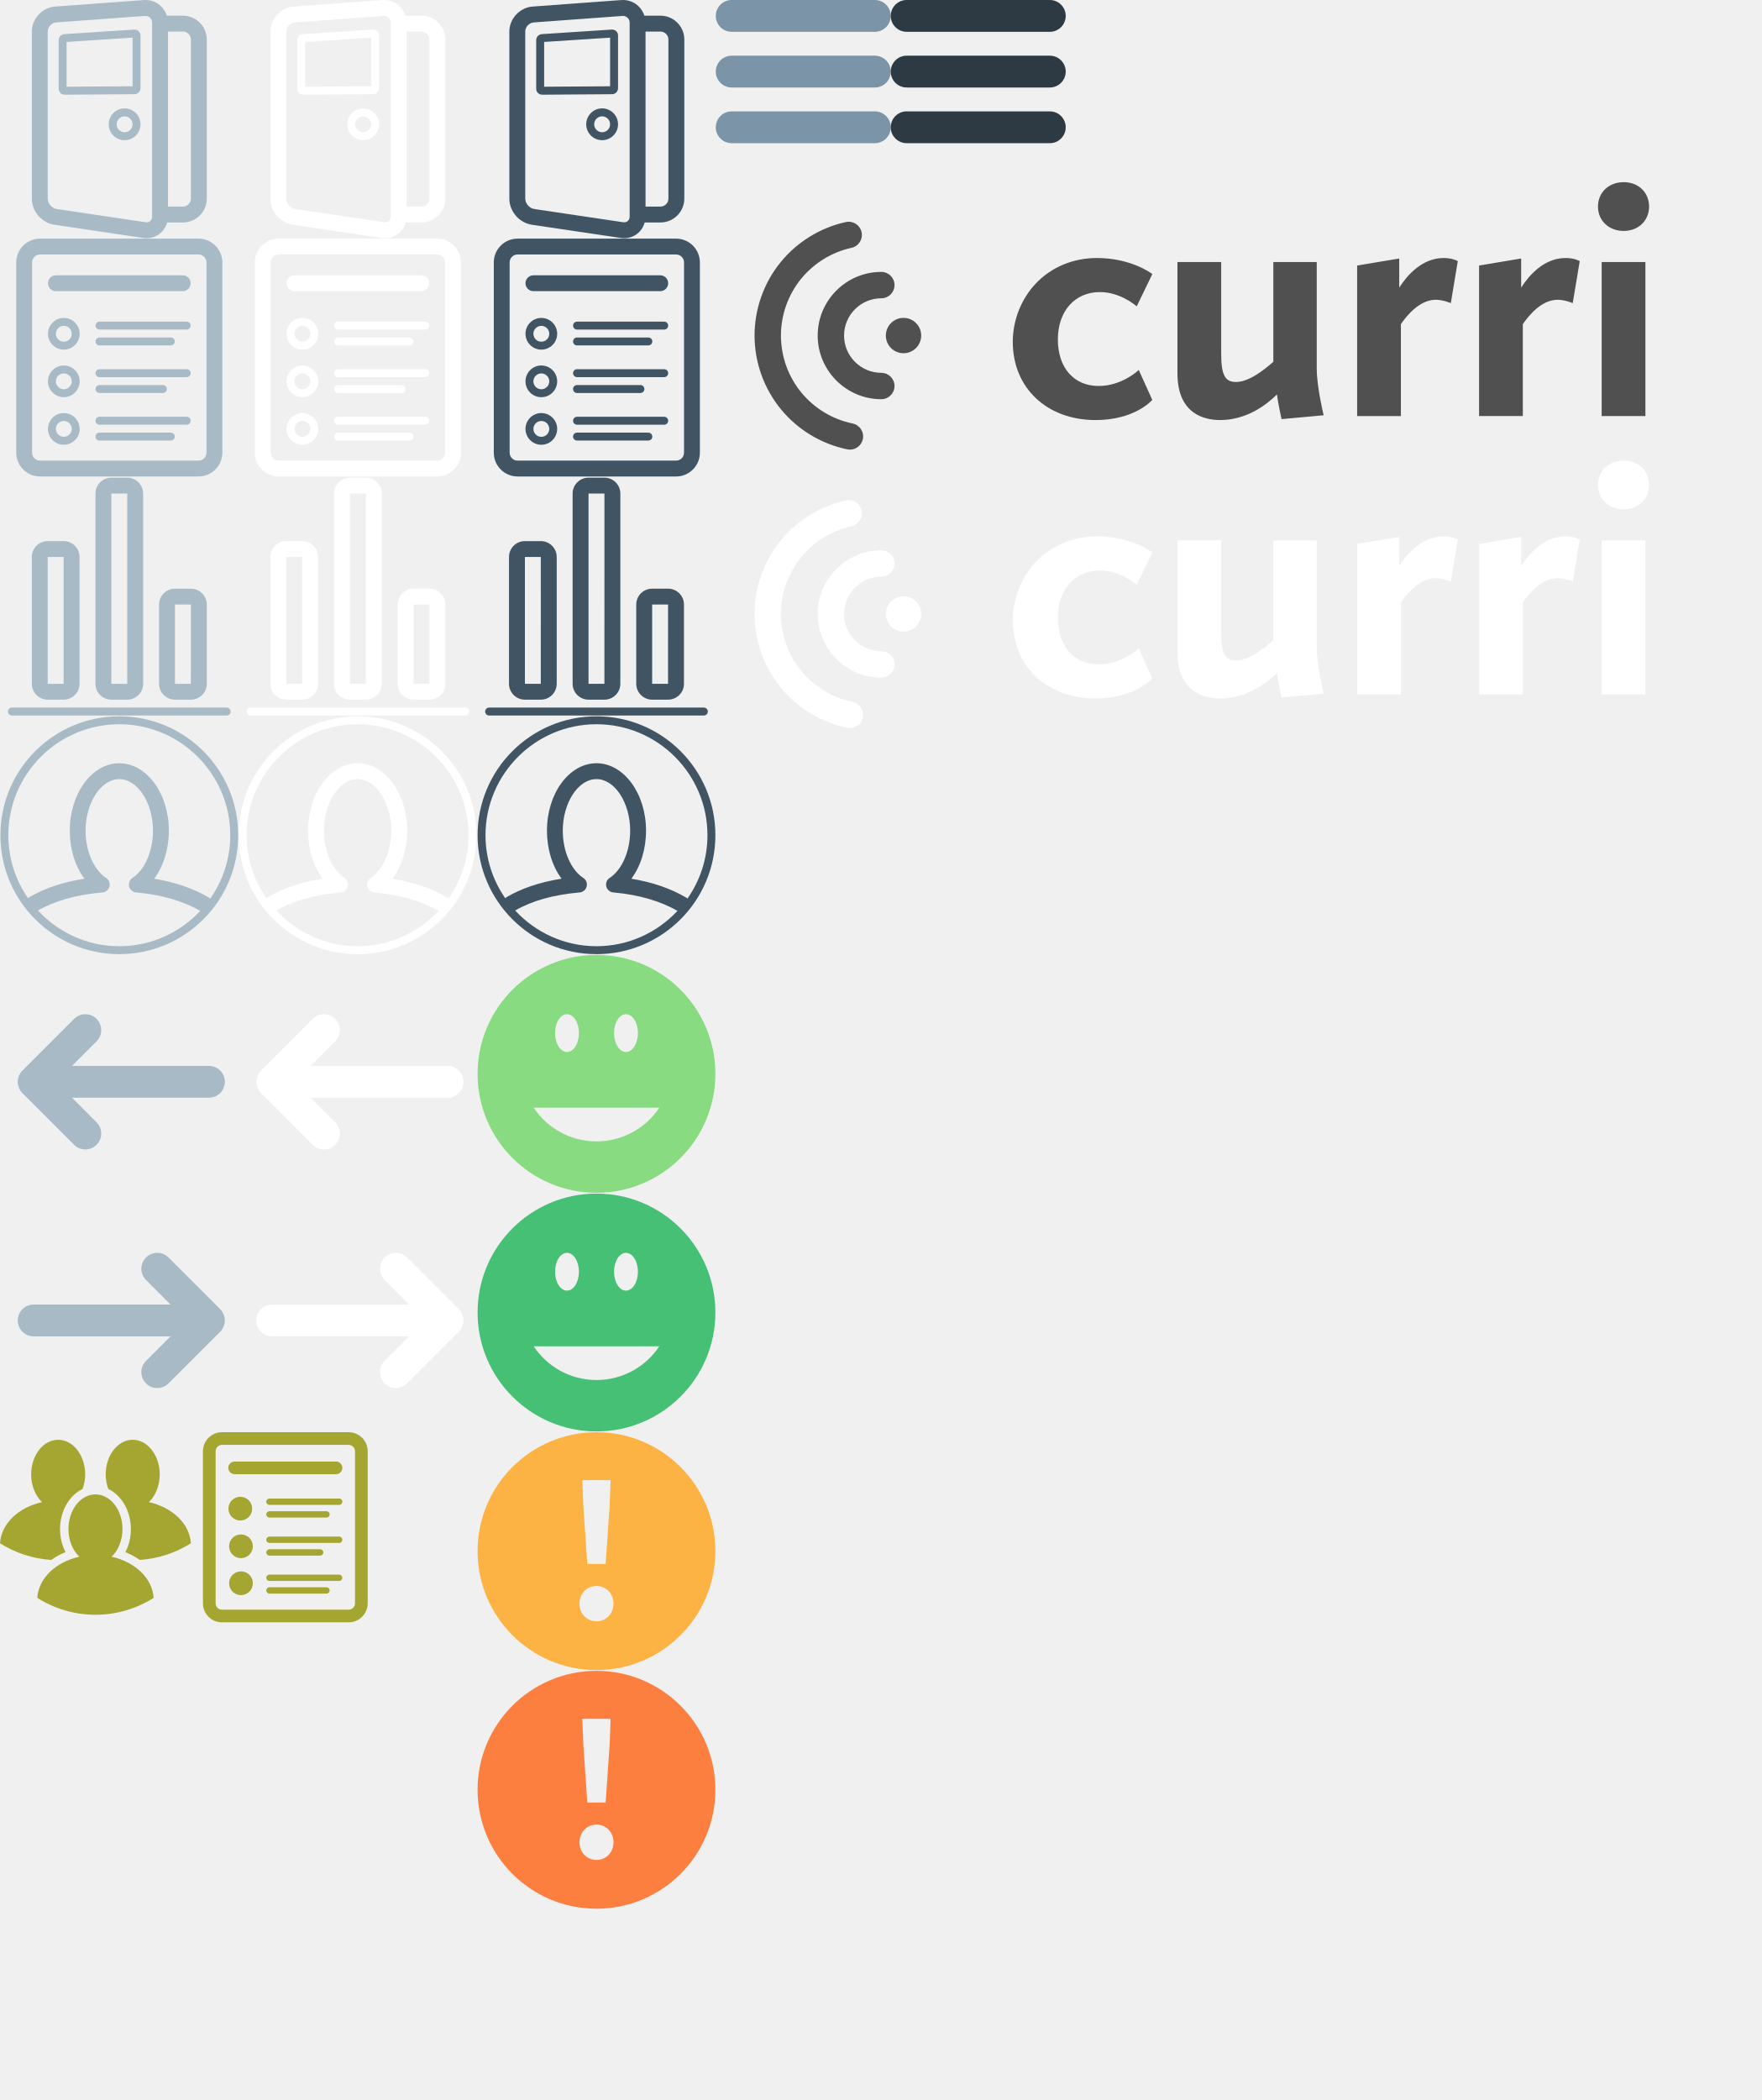
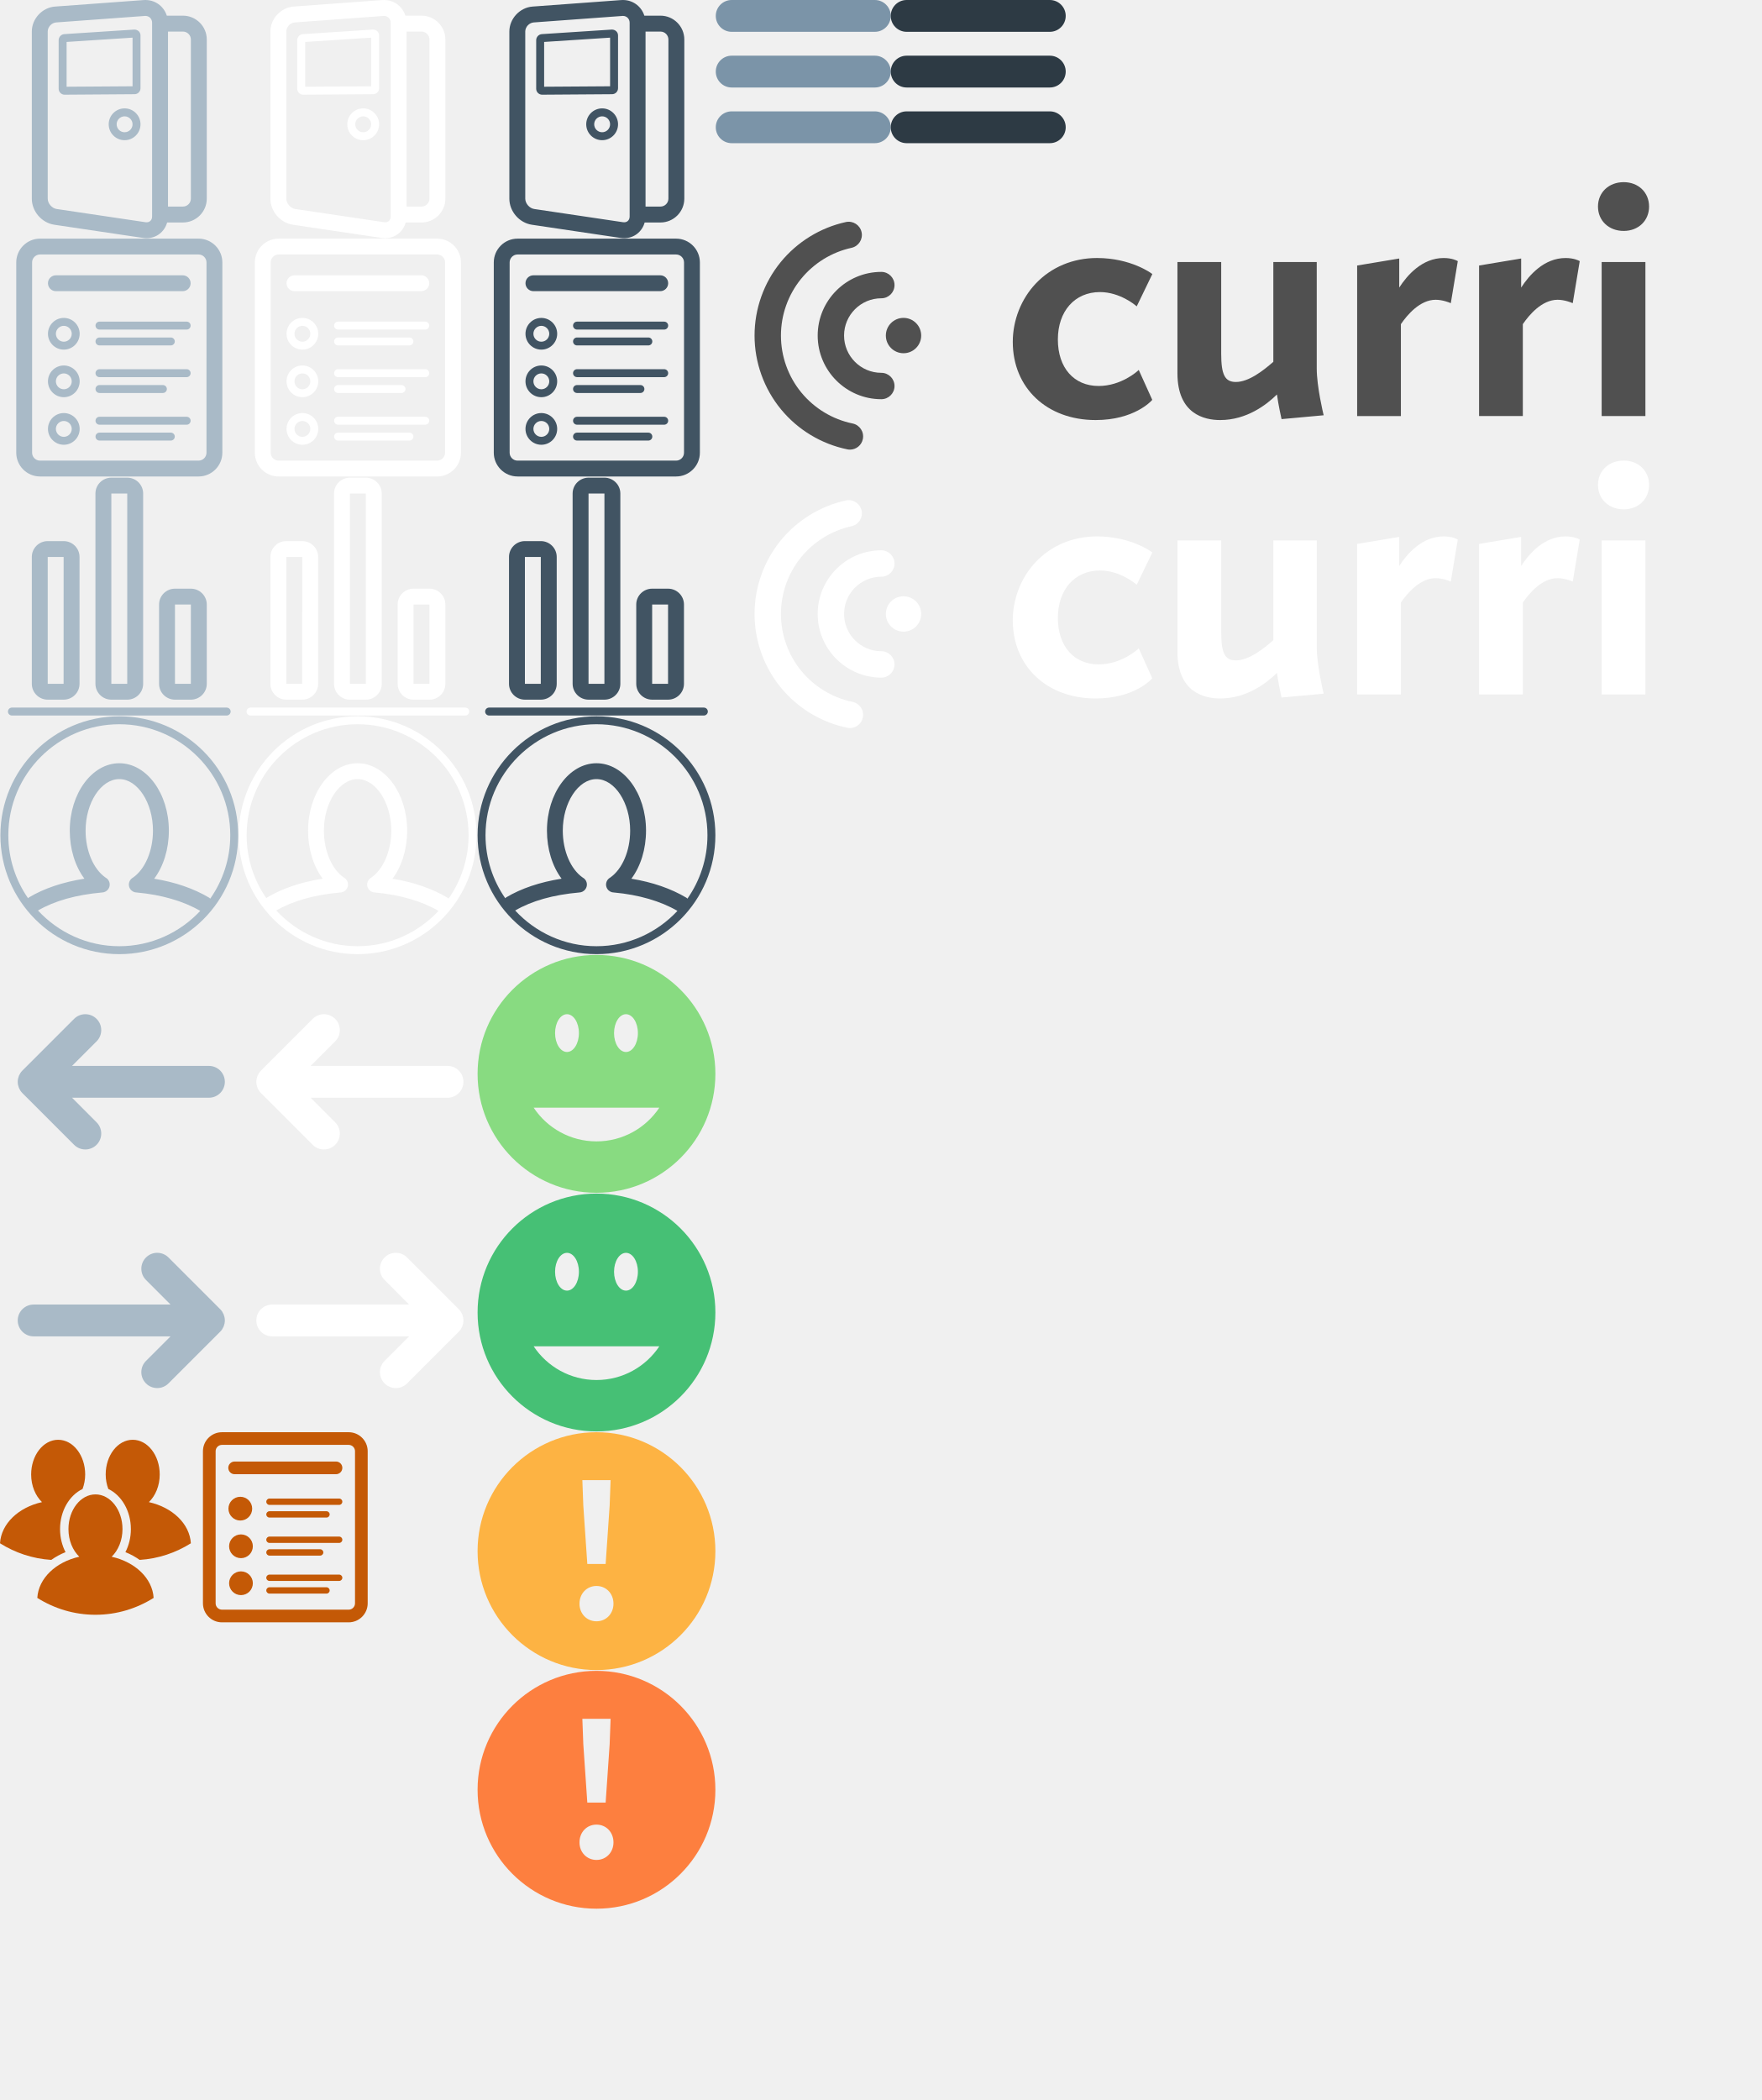
<svg xmlns="http://www.w3.org/2000/svg" version="1.1" id="Layer_1" x="0px" y="0px" width="221.5px" height="264px" viewBox="0.25 0 221.5 264" enable-background="new 0.25 0 221.5 264" xml:space="preserve">
  <path fill="none" stroke="#000000" stroke-linecap="round" stroke-linejoin="round" stroke-miterlimit="10" d="M91.233,11.326" />
  <path fill="none" stroke="#000000" stroke-linecap="round" stroke-linejoin="round" stroke-miterlimit="10" d="M89.233,12.929" />
  <g>
    <path fill="#7B94A8" d="M110.25,0h-18c-1.104,0-2,0.896-2,2s0.896,2,2,2h18c1.104,0,2-0.896,2-2S111.354,0,110.25,0z" />
    <path fill="#7B94A8" d="M110.25,7h-18c-1.104,0-2,0.896-2,2s0.896,2,2,2h18c1.104,0,2-0.896,2-2S111.354,7,110.25,7z" />
    <path fill="#7B94A8" d="M110.25,14h-18c-1.104,0-2,0.896-2,2s0.896,2,2,2h18c1.104,0,2-0.896,2-2S111.354,14,110.25,14z" />
  </g>
  <g>
    <path fill="#2D3A44" d="M132.25,0h-18c-1.104,0-2,0.896-2,2s0.896,2,2,2h18c1.104,0,2-0.896,2-2S133.354,0,132.25,0z" />
    <path fill="#2D3A44" d="M132.25,7h-18c-1.104,0-2,0.896-2,2s0.896,2,2,2h18c1.104,0,2-0.896,2-2S133.354,7,132.25,7z" />
    <path fill="#2D3A44" d="M132.25,14h-18c-1.104,0-2,0.896-2,2s0.896,2,2,2h18c1.104,0,2-0.896,2-2S133.354,14,132.25,14z" />
  </g>
  <g>
    <path fill="#FFFFFF" d="M53.25,1.969h-2.026c-0.388-1.216-1.535-2.061-2.917-1.96L37.171,0.825   c-1.61,0.118-2.921,1.529-2.921,3.144v21c0,1.604,1.243,3.047,2.831,3.284l11.169,1.661c0.148,0.022,0.293,0.032,0.435,0.032   c1.249,0,2.263-0.827,2.579-1.977h1.986c1.654,0,3-1.346,3-3v-20C56.25,3.314,54.904,1.969,53.25,1.969z M49.375,27.219   c0,0.484-0.353,0.79-0.831,0.716l-11.168-1.661c-0.6-0.089-1.126-0.699-1.126-1.305v-21c0-0.581,0.489-1.106,1.068-1.149L48.526,2   c0.484,0,0.849,0.369,0.849,0.859V27.219z M54.25,24.969c0,0.551-0.449,1-1,1h-1.875v-22h1.875c0.551,0,1,0.449,1,1V24.969z" />
    <path fill="#FFFFFF" d="M47.138,3.717c-0.001,0-0.002,0-0.003,0l-8.792,0.572c-0.402,0.026-0.718,0.362-0.718,0.765v6.102   c0,0.413,0.336,0.749,0.749,0.749h0.002l8.792-0.062c0.413-0.001,0.748-0.338,0.748-0.751V4.45   C47.917,4.046,47.589,3.717,47.138,3.717z M46.917,10.847l-8.292,0.056v-5.63l8.292-0.54V10.847z" />
    <path fill="#FFFFFF" d="M45.917,13.625c-1.103,0-2,0.897-2,2s0.897,2,2,2s2-0.897,2-2S47.02,13.625,45.917,13.625z M45.917,16.625   c-0.551,0-1-0.449-1-1s0.449-1,1-1s1,0.449,1,1S46.468,16.625,45.917,16.625z" />
  </g>
  <g>
    <path fill="#FFFFFF" d="M38.273,39.967c-1.1,0-1.994,0.894-1.994,1.993c0,1.1,0.894,1.993,1.994,1.993   c1.099,0,1.993-0.894,1.993-1.993C40.267,40.861,39.373,39.967,38.273,39.967z M38.273,42.957c-0.549,0-0.997-0.448-0.997-0.997   s0.448-0.997,0.997-0.997s0.997,0.448,0.997,0.997S38.822,42.957,38.273,42.957z" />
    <path fill="#FFFFFF" d="M38.273,45.947c-1.1,0-1.994,0.894-1.994,1.993c0,1.1,0.894,1.993,1.994,1.993   c1.099,0,1.993-0.894,1.993-1.993C40.267,46.841,39.373,45.947,38.273,45.947z M38.273,48.937c-0.549,0-0.997-0.448-0.997-0.997   c0-0.549,0.448-0.997,0.997-0.997s0.997,0.448,0.997,0.997C39.27,48.489,38.822,48.937,38.273,48.937z" />
    <path fill="#FFFFFF" d="M38.273,51.927c-1.1,0-1.994,0.894-1.994,1.993c0,1.1,0.894,1.993,1.994,1.993   c1.099,0,1.993-0.894,1.993-1.993C40.267,52.821,39.373,51.927,38.273,51.927z M38.273,54.917c-0.549,0-0.997-0.448-0.997-0.997   s0.448-0.997,0.997-0.997s0.997,0.448,0.997,0.997S38.822,54.917,38.273,54.917z" />
    <path fill="#FFFFFF" d="M55.217,30H35.283c-1.648,0-2.99,1.342-2.99,2.99v23.92c0,1.648,1.342,2.99,2.99,2.99h19.934   c1.648,0,2.99-1.342,2.99-2.99V32.99C58.207,31.342,56.865,30,55.217,30z M56.213,56.91c0,0.549-0.448,0.997-0.997,0.997H35.283   c-0.549,0-0.997-0.448-0.997-0.997V32.99c0-0.549,0.448-0.997,0.997-0.997h19.934c0.549,0,0.997,0.448,0.997,0.997L56.213,56.91   L56.213,56.91z" />
    <path fill="#FFFFFF" d="M53.722,40.434H42.758c-0.275,0-0.499,0.223-0.499,0.498s0.224,0.499,0.499,0.499h10.963   c0.275,0,0.499-0.223,0.499-0.499C54.22,40.657,53.998,40.434,53.722,40.434z" />
    <path fill="#FFFFFF" d="M42.758,43.424h8.97c0.275,0,0.498-0.223,0.498-0.499c0-0.275-0.223-0.498-0.498-0.498h-8.97   c-0.275,0-0.499,0.223-0.499,0.498C42.26,43.201,42.483,43.424,42.758,43.424z" />
    <path fill="#FFFFFF" d="M53.722,46.414H42.758c-0.275,0-0.499,0.223-0.499,0.498s0.224,0.499,0.499,0.499h10.963   c0.275,0,0.499-0.223,0.499-0.499C54.22,46.637,53.998,46.414,53.722,46.414z" />
    <path fill="#FFFFFF" d="M42.758,49.404h7.973c0.275,0,0.499-0.223,0.499-0.499c0-0.275-0.223-0.498-0.499-0.498h-7.973   c-0.275,0-0.499,0.223-0.499,0.498C42.26,49.181,42.483,49.404,42.758,49.404z" />
    <path fill="#FFFFFF" d="M53.722,52.394H42.758c-0.275,0-0.499,0.223-0.499,0.498s0.224,0.499,0.499,0.499h10.963   c0.275,0,0.499-0.223,0.499-0.499C54.22,52.617,53.998,52.394,53.722,52.394z" />
    <path fill="#FFFFFF" d="M51.729,54.387h-8.97c-0.275,0-0.499,0.223-0.499,0.499c0,0.276,0.224,0.498,0.499,0.498h8.97   c0.275,0,0.498-0.223,0.498-0.498C52.227,54.611,52.004,54.387,51.729,54.387z" />
    <path fill="#FFFFFF" d="M37.277,36.603h15.946c0.55,0,0.997-0.447,0.997-0.997c0-0.55-0.447-0.997-0.997-0.997H37.277   c-0.55,0-0.997,0.447-0.997,0.997C36.28,36.156,36.727,36.603,37.277,36.603z" />
  </g>
  <g>
    <path fill="#FFFFFF" d="M36.25,87.957h2c1.103,0,2-0.894,2-1.993V70.017c0-1.099-0.897-1.993-2-1.993h-2c-1.103,0-2,0.894-2,1.993   v15.947C34.25,87.062,35.147,87.957,36.25,87.957z M36.25,70.017h2l-0.003,15.947H36.25V70.017z" />
    <path fill="#FFFFFF" d="M44.25,87.957h2c1.103,0,2-0.894,2-1.993v-23.92c0-1.1-0.897-1.994-2-1.994h-2c-1.103,0-2,0.894-2,1.994   v23.92C42.25,87.062,43.147,87.957,44.25,87.957z M44.25,62.043h2l-0.003,23.92H44.25V62.043z" />
    <path fill="#FFFFFF" d="M52.25,87.957h2c1.103,0,2-0.894,2-1.993v-9.967c0-1.099-0.897-1.993-2-1.993h-2c-1.103,0-2,0.894-2,1.993   v9.967C50.25,87.062,51.147,87.957,52.25,87.957z M52.25,75.997h2l-0.003,9.967H52.25V75.997z" />
    <path fill="#FFFFFF" d="M58.75,88.953h-27c-0.276,0-0.5,0.225-0.5,0.499s0.224,0.499,0.5,0.499h27c0.276,0,0.5-0.225,0.5-0.499   S59.026,88.953,58.75,88.953z" />
  </g>
  <path fill="#FFFFFF" d="M45.214,90.05c-8.256,0-14.95,6.694-14.95,14.95s6.693,14.95,14.95,14.95c8.257,0,14.95-6.694,14.95-14.95  S53.471,90.05,45.214,90.05z M45.214,91.047c7.695,0,13.954,6.258,13.954,13.953c0,2.965-0.936,5.71-2.519,7.973  c-0.044-0.038-0.077-0.085-0.129-0.117c-1.948-1.156-4.269-1.956-6.919-2.388c1.165-1.56,1.843-3.714,1.843-6.046  c0-4.672-2.795-8.472-6.229-8.472c-3.434,0-6.229,3.799-6.229,8.472c0,2.331,0.676,4.481,1.839,6.041  c-2.733,0.433-5.071,1.222-6.97,2.353c-0.045,0.028-0.075,0.071-0.115,0.104c-1.561-2.251-2.479-4.98-2.479-7.92  C31.261,97.305,37.52,91.047,45.214,91.047z M45.214,118.953c-4.041,0-7.673-1.736-10.224-4.489  c2.081-1.213,4.785-1.975,8.046-2.265c0.274-0.008,0.544-0.129,0.733-0.35c0.263-0.309,0.315-0.744,0.13-1.104  c-0.093-0.182-0.236-0.325-0.408-0.417c-1.53-1.064-2.515-3.371-2.515-5.905c0-3.51,1.939-6.479,4.236-6.479  c2.297,0,4.236,2.968,4.236,6.479c0,2.538-0.987,4.846-2.519,5.909c-0.151,0.084-0.28,0.208-0.372,0.363  c-0.195,0.33-0.184,0.745,0.03,1.062c0.192,0.288,0.509,0.444,0.83,0.444c0.001,0,0.002,0,0.003,0c3.102,0.28,5.852,1.08,7.974,2.31  C52.847,117.236,49.231,118.953,45.214,118.953z" />
  <path fill="#FFFFFF" d="M58.183,167.111c0.018-0.025,0.029-0.057,0.046-0.084c0.05-0.084,0.1-0.168,0.138-0.26  c0.016-0.037,0.023-0.078,0.037-0.117c0.029-0.084,0.06-0.166,0.077-0.256c0.026-0.129,0.04-0.269,0.04-0.396  s-0.014-0.268-0.04-0.396c-0.018-0.09-0.048-0.172-0.077-0.256c-0.014-0.039-0.021-0.08-0.037-0.117  c-0.038-0.092-0.088-0.176-0.138-0.26c-0.017-0.027-0.028-0.059-0.046-0.085c-0.073-0.108-0.156-0.21-0.249-0.304l-6.499-6.498  c-0.781-0.781-2.048-0.781-2.828,0c-0.781,0.781-0.781,2.047,0,2.828l3.085,3.09H34.479c-1.104,0-2,0.896-2,2s0.896,2,2,2h17.213  l-3.086,3.086c-0.781,0.781-0.781,2.047,0,2.828c0.39,0.391,0.902,0.586,1.414,0.586s1.023-0.195,1.414-0.586l6.499-6.498  C58.026,167.322,58.109,167.221,58.183,167.111z" />
  <g>
    <path fill="#415463" d="M83.294,1.969h-2.026c-0.388-1.216-1.535-2.061-2.917-1.96L67.215,0.825   c-1.61,0.118-2.921,1.529-2.921,3.144v21c0,1.604,1.243,3.047,2.831,3.284l11.169,1.661c0.148,0.022,0.293,0.032,0.435,0.032   c1.249,0,2.263-0.827,2.579-1.977h1.986c1.654,0,3-1.346,3-3v-20C86.294,3.314,84.948,1.969,83.294,1.969z M79.419,27.219   c0,0.484-0.353,0.79-0.831,0.716L67.42,26.274c-0.6-0.089-1.126-0.699-1.126-1.305v-21c0-0.581,0.489-1.106,1.068-1.149L78.57,2   c0.484,0,0.849,0.369,0.849,0.859V27.219z M84.294,24.969c0,0.551-0.449,1-1,1h-1.875v-22h1.875c0.551,0,1,0.449,1,1V24.969z" />
    <path fill="#415463" d="M77.182,3.717c-0.001,0-0.002,0-0.003,0l-8.792,0.572c-0.402,0.026-0.718,0.362-0.718,0.765v6.102   c0,0.413,0.336,0.749,0.749,0.749h0.002l8.792-0.062c0.413-0.001,0.748-0.338,0.748-0.751V4.45   C77.961,4.046,77.633,3.717,77.182,3.717z M76.961,10.847l-8.292,0.056v-5.63l8.292-0.54V10.847z" />
    <path fill="#415463" d="M75.961,13.625c-1.103,0-2,0.897-2,2s0.897,2,2,2s2-0.897,2-2S77.064,13.625,75.961,13.625z M75.961,16.625   c-0.551,0-1-0.449-1-1s0.449-1,1-1s1,0.449,1,1S76.512,16.625,75.961,16.625z" />
  </g>
  <g>
    <path fill="#415463" d="M68.316,39.967c-1.099,0-1.993,0.894-1.993,1.993c0,1.1,0.894,1.993,1.993,1.993   c1.099,0,1.993-0.894,1.993-1.993C70.311,40.861,69.416,39.967,68.316,39.967z M68.316,42.957c-0.549,0-0.997-0.448-0.997-0.997   s0.448-0.997,0.997-0.997c0.549,0,0.997,0.448,0.997,0.997S68.866,42.957,68.316,42.957z" />
    <path fill="#415463" d="M68.316,45.947c-1.099,0-1.993,0.894-1.993,1.993c0,1.1,0.894,1.993,1.993,1.993   c1.099,0,1.993-0.894,1.993-1.993C70.311,46.841,69.416,45.947,68.316,45.947z M68.316,48.937c-0.549,0-0.997-0.448-0.997-0.997   c0-0.549,0.448-0.997,0.997-0.997c0.549,0,0.997,0.448,0.997,0.997C69.313,48.489,68.866,48.937,68.316,48.937z" />
    <path fill="#415463" d="M68.316,51.927c-1.099,0-1.993,0.894-1.993,1.993c0,1.1,0.894,1.993,1.993,1.993   c1.099,0,1.993-0.894,1.993-1.993C70.311,52.821,69.416,51.927,68.316,51.927z M68.316,54.917c-0.549,0-0.997-0.448-0.997-0.997   s0.448-0.997,0.997-0.997c0.549,0,0.997,0.448,0.997,0.997S68.866,54.917,68.316,54.917z" />
    <path fill="#415463" d="M85.261,30H65.327c-1.648,0-2.99,1.342-2.99,2.99v23.92c0,1.648,1.342,2.99,2.99,2.99h19.934   c1.648,0,2.99-1.342,2.99-2.99V32.99C88.25,31.342,86.909,30,85.261,30z M86.256,56.91c0,0.549-0.448,0.997-0.997,0.997H65.327   c-0.549,0-0.997-0.448-0.997-0.997V32.99c0-0.549,0.448-0.997,0.997-0.997h19.934c0.549,0,0.997,0.448,0.997,0.997L86.256,56.91   L86.256,56.91z" />
    <path fill="#415463" d="M83.766,40.434H72.802c-0.275,0-0.498,0.223-0.498,0.498s0.223,0.499,0.498,0.499h10.963   c0.275,0,0.499-0.223,0.499-0.499C84.264,40.657,84.041,40.434,83.766,40.434z" />
    <path fill="#415463" d="M72.802,43.424h8.97c0.275,0,0.498-0.223,0.498-0.499c0-0.275-0.223-0.498-0.498-0.498h-8.97   c-0.275,0-0.498,0.223-0.498,0.498C72.304,43.201,72.526,43.424,72.802,43.424z" />
    <path fill="#415463" d="M83.766,46.414H72.802c-0.275,0-0.498,0.223-0.498,0.498s0.223,0.499,0.498,0.499h10.963   c0.275,0,0.499-0.223,0.499-0.499C84.264,46.637,84.041,46.414,83.766,46.414z" />
    <path fill="#415463" d="M72.802,49.404h7.974c0.275,0,0.498-0.223,0.498-0.499c0-0.275-0.223-0.498-0.498-0.498h-7.974   c-0.275,0-0.498,0.223-0.498,0.498C72.304,49.181,72.526,49.404,72.802,49.404z" />
    <path fill="#415463" d="M83.766,52.394H72.802c-0.275,0-0.498,0.223-0.498,0.498s0.223,0.499,0.498,0.499h10.963   c0.275,0,0.499-0.223,0.499-0.499C84.264,52.617,84.041,52.394,83.766,52.394z" />
    <path fill="#415463" d="M81.771,54.387h-8.97c-0.275,0-0.498,0.223-0.498,0.499c0,0.276,0.223,0.498,0.498,0.498h8.97   c0.275,0,0.498-0.223,0.498-0.498C82.27,54.611,82.047,54.387,81.771,54.387z" />
    <path fill="#415463" d="M67.32,36.603h15.947c0.55,0,0.997-0.447,0.997-0.997c0-0.55-0.447-0.997-0.997-0.997H67.32   c-0.55,0-0.997,0.447-0.997,0.997C66.324,36.156,66.771,36.603,67.32,36.603z" />
  </g>
  <g>
    <path fill="#415463" d="M66.25,87.957h2c1.103,0,2-0.894,2-1.993V70.017c0-1.099-0.897-1.993-2-1.993h-2c-1.103,0-2,0.894-2,1.993   v15.947C64.25,87.062,65.147,87.957,66.25,87.957z M66.25,70.017h2l-0.003,15.947H66.25V70.017z" />
    <path fill="#415463" d="M74.25,87.957h2c1.103,0,2-0.894,2-1.993v-23.92c0-1.1-0.897-1.994-2-1.994h-2c-1.103,0-2,0.894-2,1.994   v23.92C72.25,87.062,73.147,87.957,74.25,87.957z M74.25,62.043h2l-0.003,23.92H74.25V62.043z" />
    <path fill="#415463" d="M82.25,87.957h2c1.103,0,2-0.894,2-1.993v-9.967c0-1.099-0.897-1.993-2-1.993h-2c-1.103,0-2,0.894-2,1.993   v9.967C80.25,87.062,81.147,87.957,82.25,87.957z M82.25,75.997h2l-0.003,9.967H82.25V75.997z" />
    <path fill="#415463" d="M88.75,88.953h-27c-0.276,0-0.5,0.225-0.5,0.499s0.224,0.499,0.5,0.499h27c0.276,0,0.5-0.225,0.5-0.499   S89.026,88.953,88.75,88.953z" />
  </g>
  <path fill="#415463" d="M75.25,90.05c-8.257,0-14.95,6.694-14.95,14.95s6.693,14.95,14.95,14.95c8.256,0,14.95-6.694,14.95-14.95  S83.507,90.05,75.25,90.05z M75.25,91.047c7.694,0,13.953,6.258,13.953,13.953c0,2.965-0.936,5.71-2.519,7.973  c-0.043-0.038-0.077-0.085-0.129-0.117c-1.948-1.156-4.269-1.956-6.918-2.388c1.165-1.56,1.843-3.714,1.843-6.046  c0-4.672-2.795-8.472-6.229-8.472c-3.435,0-6.229,3.799-6.229,8.472c0,2.331,0.676,4.481,1.839,6.041  c-2.733,0.433-5.072,1.222-6.97,2.353c-0.045,0.028-0.075,0.071-0.115,0.104c-1.561-2.251-2.479-4.98-2.479-7.92  C61.297,97.305,67.556,91.047,75.25,91.047z M75.25,118.953c-4.041,0-7.674-1.736-10.224-4.489c2.081-1.213,4.785-1.975,8.046-2.265  c0.274-0.008,0.544-0.129,0.733-0.35c0.263-0.309,0.315-0.744,0.13-1.104c-0.093-0.182-0.237-0.325-0.408-0.417  c-1.53-1.064-2.514-3.371-2.514-5.905c0-3.51,1.939-6.479,4.236-6.479c2.296,0,4.236,2.968,4.236,6.479  c0,2.538-0.987,4.846-2.52,5.909c-0.151,0.084-0.28,0.208-0.372,0.363c-0.195,0.33-0.183,0.745,0.03,1.062  c0.192,0.288,0.509,0.444,0.83,0.444c0.001,0,0.002,0,0.003,0c3.102,0.28,5.852,1.08,7.974,2.31  C82.883,117.236,79.267,118.953,75.25,118.953z" />
  <g>
    <path fill="#A9BAC7" d="M23.25,1.969h-2.026c-0.388-1.216-1.535-2.061-2.917-1.96L7.171,0.825C5.561,0.943,4.25,2.354,4.25,3.969   v21c0,1.604,1.243,3.047,2.831,3.284l11.169,1.661c0.148,0.022,0.293,0.032,0.435,0.032c1.249,0,2.263-0.827,2.579-1.977h1.986   c1.654,0,3-1.346,3-3v-20C26.25,3.314,24.904,1.969,23.25,1.969z M19.375,27.219c0,0.484-0.353,0.79-0.831,0.716L7.375,26.274   c-0.599-0.089-1.125-0.699-1.125-1.305v-21c0-0.581,0.489-1.107,1.068-1.149L18.526,2c0.484,0,0.849,0.369,0.849,0.859V27.219z    M24.25,24.969c0,0.551-0.449,1-1,1h-1.875v-22h1.875c0.551,0,1,0.449,1,1V24.969z" />
    <path fill="#A9BAC7" d="M17.138,3.717c-0.001,0-0.002,0-0.003,0L8.343,4.289C7.94,4.315,7.625,4.651,7.625,5.054v6.102   c0,0.413,0.336,0.749,0.749,0.749h0.002l8.792-0.062c0.413-0.001,0.748-0.338,0.748-0.751V4.45   C17.917,4.046,17.589,3.717,17.138,3.717z M16.917,10.847l-8.292,0.056v-5.63l8.292-0.54V10.847z" />
    <path fill="#A9BAC7" d="M15.917,13.625c-1.103,0-2,0.897-2,2s0.897,2,2,2s2-0.897,2-2S17.02,13.625,15.917,13.625z M15.917,16.625   c-0.551,0-1-0.449-1-1s0.449-1,1-1s1,0.449,1,1S16.468,16.625,15.917,16.625z" />
  </g>
  <g>
    <path fill="#A9BAC7" d="M8.274,39.967c-1.1,0-1.994,0.894-1.994,1.993c0,1.1,0.894,1.993,1.994,1.993   c1.099,0,1.993-0.894,1.993-1.993S9.373,39.967,8.274,39.967z M8.274,42.957c-0.549,0-0.997-0.448-0.997-0.997   s0.448-0.997,0.997-0.997s0.997,0.448,0.997,0.997S8.822,42.957,8.274,42.957z" />
    <path fill="#A9BAC7" d="M8.274,45.947c-1.1,0-1.994,0.894-1.994,1.993c0,1.1,0.894,1.993,1.994,1.993   c1.099,0,1.993-0.894,1.993-1.993S9.373,45.947,8.274,45.947z M8.274,48.937c-0.549,0-0.997-0.448-0.997-0.997   c0-0.549,0.448-0.997,0.997-0.997s0.997,0.448,0.997,0.997C9.271,48.489,8.822,48.937,8.274,48.937z" />
    <path fill="#A9BAC7" d="M8.274,51.927c-1.1,0-1.994,0.894-1.994,1.993c0,1.1,0.894,1.993,1.994,1.993   c1.099,0,1.993-0.894,1.993-1.993S9.373,51.927,8.274,51.927z M8.274,54.917c-0.549,0-0.997-0.448-0.997-0.997   s0.448-0.997,0.997-0.997s0.997,0.448,0.997,0.997S8.822,54.917,8.274,54.917z" />
    <path fill="#A9BAC7" d="M25.217,30H5.283c-1.648,0-2.99,1.342-2.99,2.99v23.92c0,1.648,1.341,2.99,2.99,2.99h19.934   c1.648,0,2.99-1.342,2.99-2.99V32.99C28.207,31.342,26.865,30,25.217,30z M26.213,56.91c0,0.549-0.448,0.997-0.997,0.997H5.283   c-0.549,0-0.997-0.448-0.997-0.997V32.99c0-0.549,0.448-0.997,0.997-0.997h19.934c0.549,0,0.997,0.448,0.997,0.997L26.213,56.91   L26.213,56.91z" />
    <path fill="#A9BAC7" d="M23.722,40.434H12.758c-0.275,0-0.499,0.223-0.499,0.498s0.224,0.499,0.499,0.499h10.963   c0.275,0,0.498-0.223,0.498-0.499C24.22,40.657,23.998,40.434,23.722,40.434z" />
    <path fill="#A9BAC7" d="M12.758,43.424h8.97c0.275,0,0.499-0.223,0.499-0.499c0-0.275-0.223-0.498-0.499-0.498h-8.97   c-0.275,0-0.499,0.223-0.499,0.498C12.26,43.201,12.483,43.424,12.758,43.424z" />
    <path fill="#A9BAC7" d="M23.722,46.415H12.758c-0.275,0-0.499,0.223-0.499,0.498c0,0.276,0.224,0.499,0.499,0.499h10.963   c0.275,0,0.498-0.223,0.498-0.499C24.22,46.637,23.998,46.415,23.722,46.415z" />
    <path fill="#A9BAC7" d="M12.758,49.404h7.973c0.275,0,0.499-0.223,0.499-0.499c0-0.275-0.224-0.498-0.499-0.498h-7.973   c-0.275,0-0.499,0.223-0.499,0.498C12.26,49.181,12.483,49.404,12.758,49.404z" />
    <path fill="#A9BAC7" d="M23.722,52.394H12.758c-0.275,0-0.499,0.223-0.499,0.498s0.224,0.499,0.499,0.499h10.963   c0.275,0,0.498-0.223,0.498-0.499C24.22,52.617,23.998,52.394,23.722,52.394z" />
    <path fill="#A9BAC7" d="M21.728,54.387h-8.97c-0.275,0-0.499,0.223-0.499,0.499c0,0.276,0.224,0.498,0.499,0.498h8.97   c0.275,0,0.499-0.223,0.499-0.498C22.227,54.611,22.004,54.387,21.728,54.387z" />
    <path fill="#A9BAC7" d="M7.276,36.604h15.947c0.55,0,0.997-0.447,0.997-0.997c0-0.55-0.447-0.997-0.997-0.997H7.276   c-0.55,0-0.997,0.447-0.997,0.997C6.28,36.156,6.727,36.604,7.276,36.604z" />
  </g>
  <g>
    <path fill="#A9BAC7" d="M6.25,87.957h2c1.103,0,2-0.894,2-1.993V70.017c0-1.099-0.897-1.993-2-1.993h-2c-1.103,0-2,0.894-2,1.993   v15.947C4.25,87.062,5.147,87.957,6.25,87.957z M6.25,70.017h2L8.247,85.963H6.25V70.017z" />
    <path fill="#A9BAC7" d="M14.25,87.957h2c1.103,0,2-0.894,2-1.993v-23.92c0-1.1-0.897-1.994-2-1.994h-2c-1.103,0-2,0.894-2,1.994   v23.92C12.25,87.062,13.147,87.957,14.25,87.957z M14.25,62.043h2l-0.003,23.92H14.25V62.043z" />
    <path fill="#A9BAC7" d="M22.25,87.957h2c1.103,0,2-0.894,2-1.993v-9.967c0-1.099-0.897-1.993-2-1.993h-2c-1.103,0-2,0.894-2,1.993   v9.967C20.25,87.062,21.147,87.957,22.25,87.957z M22.25,75.997h2l-0.003,9.967H22.25V75.997z" />
    <path fill="#A9BAC7" d="M28.75,88.953h-27c-0.276,0-0.5,0.225-0.5,0.499c0,0.275,0.224,0.499,0.5,0.499h27   c0.276,0,0.5-0.224,0.5-0.499S29.026,88.953,28.75,88.953z" />
  </g>
  <path fill="#A9BAC7" d="M15.25,90.05C6.994,90.05,0.3,96.744,0.3,105s6.694,14.95,14.95,14.95S30.2,113.256,30.2,105  S23.506,90.05,15.25,90.05z M15.25,91.047c7.694,0,13.953,6.258,13.953,13.953c0,2.965-0.936,5.71-2.518,7.973  c-0.044-0.038-0.077-0.085-0.128-0.117c-1.949-1.156-4.269-1.956-6.919-2.388c1.165-1.56,1.843-3.714,1.843-6.046  c0-4.672-2.795-8.472-6.229-8.472s-6.229,3.799-6.229,8.472c0,2.331,0.676,4.481,1.839,6.041c-2.733,0.433-5.071,1.222-6.97,2.353  c-0.046,0.028-0.075,0.071-0.115,0.104c-1.561-2.251-2.479-4.98-2.479-7.92C1.297,97.305,7.556,91.047,15.25,91.047z M15.25,118.953  c-4.041,0-7.673-1.736-10.224-4.489c2.081-1.213,4.785-1.975,8.046-2.265c0.274-0.008,0.544-0.129,0.733-0.35  c0.263-0.309,0.315-0.744,0.13-1.104c-0.093-0.182-0.236-0.325-0.408-0.417c-1.53-1.064-2.515-3.371-2.515-5.905  c0-3.51,1.939-6.479,4.236-6.479s4.236,2.968,4.236,6.479c0,2.538-0.987,4.846-2.52,5.909c-0.151,0.084-0.28,0.208-0.372,0.363  c-0.196,0.33-0.184,0.745,0.03,1.062c0.192,0.288,0.508,0.444,0.83,0.444c0.001,0,0.002,0,0.003,0c3.102,0.28,5.852,1.08,7.973,2.31  C22.883,117.236,19.266,118.953,15.25,118.953z" />
  <path fill="#A9BAC7" d="M28.183,167.111c0.018-0.025,0.029-0.057,0.046-0.084c0.05-0.084,0.1-0.168,0.138-0.26  c0.016-0.037,0.023-0.078,0.037-0.117c0.029-0.084,0.06-0.166,0.077-0.256c0.026-0.129,0.04-0.269,0.04-0.396  s-0.014-0.268-0.04-0.396c-0.018-0.09-0.048-0.172-0.077-0.256c-0.014-0.039-0.021-0.08-0.037-0.117  c-0.038-0.092-0.088-0.176-0.138-0.26c-0.017-0.027-0.028-0.059-0.046-0.085c-0.073-0.108-0.156-0.21-0.249-0.304l-6.499-6.498  c-0.781-0.781-2.048-0.781-2.828,0c-0.781,0.781-0.781,2.047,0,2.828l3.085,3.09H4.479c-1.104,0-2,0.896-2,2s0.896,2,2,2h17.213  l-3.086,3.086c-0.781,0.781-0.781,2.047,0,2.828c0.39,0.391,0.902,0.586,1.414,0.586s1.023-0.195,1.414-0.586l6.499-6.498  C28.026,167.322,28.109,167.221,28.183,167.111z" />
  <path fill="#A9BAC7" d="M2.817,134.889c-0.018,0.025-0.029,0.057-0.046,0.084c-0.05,0.084-0.1,0.168-0.138,0.26  c-0.016,0.037-0.023,0.078-0.037,0.117c-0.029,0.084-0.06,0.166-0.077,0.256c-0.026,0.129-0.04,0.269-0.04,0.396  s0.014,0.268,0.04,0.396c0.018,0.09,0.048,0.172,0.077,0.256c0.014,0.039,0.021,0.08,0.037,0.117  c0.038,0.092,0.088,0.176,0.138,0.26c0.017,0.027,0.028,0.059,0.046,0.085c0.073,0.108,0.156,0.21,0.249,0.304l6.499,6.498  c0.781,0.781,2.048,0.781,2.828,0c0.781-0.781,0.781-2.047,0-2.828L9.308,138h17.213c1.104,0,2-0.896,2-2s-0.896-2-2-2H9.308  l3.086-3.086c0.781-0.781,0.781-2.047,0-2.828c-0.39-0.391-0.902-0.586-1.414-0.586s-1.023,0.195-1.414,0.586l-6.499,6.498  C2.974,134.678,2.891,134.779,2.817,134.889z" />
  <path fill="#FFFFFF" d="M32.817,134.889c-0.018,0.025-0.029,0.057-0.046,0.084c-0.05,0.084-0.1,0.168-0.138,0.26  c-0.016,0.037-0.023,0.078-0.037,0.117c-0.029,0.084-0.06,0.166-0.077,0.256c-0.026,0.129-0.04,0.269-0.04,0.396  s0.014,0.268,0.04,0.396c0.018,0.09,0.048,0.172,0.077,0.256c0.014,0.039,0.021,0.08,0.037,0.117  c0.038,0.092,0.088,0.176,0.138,0.26c0.017,0.027,0.028,0.059,0.046,0.085c0.073,0.108,0.156,0.21,0.249,0.304l6.499,6.498  c0.781,0.781,2.048,0.781,2.828,0c0.781-0.781,0.781-2.047,0-2.828L39.308,138h17.213c1.104,0,2-0.896,2-2s-0.896-2-2-2H39.308  l3.086-3.086c0.781-0.781,0.781-2.047,0-2.828c-0.39-0.391-0.902-0.586-1.414-0.586s-1.023,0.195-1.414,0.586l-6.499,6.498  C32.974,134.678,32.891,134.779,32.817,134.889z" />
  <path fill="#88DB81" d="M75.25,120.05c-8.257,0-14.95,6.693-14.95,14.95s6.693,14.95,14.95,14.95S90.2,143.257,90.2,135  S83.507,120.05,75.25,120.05z M78.958,127.5c0.829,0,1.5,1.062,1.5,2.375s-0.671,2.375-1.5,2.375c-0.828,0-1.5-1.062-1.5-2.375  S78.13,127.5,78.958,127.5z M71.542,127.5c0.829,0,1.5,1.062,1.5,2.375s-0.671,2.375-1.5,2.375c-0.828,0-1.5-1.062-1.5-2.375  S70.713,127.5,71.542,127.5z M75.25,143.488c-3.299,0-6.201-1.686-7.9-4.238h15.803C81.452,141.805,78.548,143.488,75.25,143.488z" />
  <path fill="#46C075" d="M75.25,150.05c-8.257,0-14.95,6.693-14.95,14.95s6.693,14.95,14.95,14.95S90.2,173.257,90.2,165  S83.507,150.05,75.25,150.05z M78.958,157.5c0.829,0,1.5,1.062,1.5,2.375s-0.671,2.375-1.5,2.375c-0.828,0-1.5-1.062-1.5-2.375  S78.13,157.5,78.958,157.5z M71.542,157.5c0.829,0,1.5,1.062,1.5,2.375s-0.671,2.375-1.5,2.375c-0.828,0-1.5-1.062-1.5-2.375  S70.713,157.5,71.542,157.5z M75.25,173.488c-3.299,0-6.201-1.686-7.9-4.238h15.803C81.452,171.805,78.548,173.488,75.25,173.488z" />
  <path fill="#FDB343" d="M75.25,180.05c-8.257,0-14.95,6.693-14.95,14.95s6.693,14.95,14.95,14.95S90.2,203.257,90.2,195  S83.507,180.05,75.25,180.05z M77.025,186.076l-0.119,3.191l-0.504,7.344h-2.305l-0.504-7.344l-0.119-3.191H77.025z M75.25,203.82  c-1.225,0-2.137-0.961-2.137-2.209c0-1.271,0.912-2.231,2.137-2.231s2.137,0.96,2.137,2.231  C77.387,202.859,76.475,203.82,75.25,203.82z" />
  <path fill="#FD7F3F" d="M75.25,210.05c-8.257,0-14.95,6.693-14.95,14.95s6.693,14.95,14.95,14.95S90.2,233.257,90.2,225  S83.507,210.05,75.25,210.05z M77.025,216.076l-0.119,3.191l-0.504,7.344h-2.305l-0.504-7.344l-0.119-3.191H77.025z M75.25,233.82  c-1.225,0-2.137-0.961-2.137-2.209c0-1.271,0.912-2.231,2.137-2.231s2.137,0.96,2.137,2.231  C77.387,232.859,76.475,233.82,75.25,233.82z" />
  <g>
    <path fill="#505050" d="M107.121,56.524c-0.11,0-0.224-0.012-0.334-0.035c-3.249-0.666-6.207-2.446-8.326-5.016   c-2.15-2.607-3.336-5.906-3.336-9.29c0-3.353,1.165-6.628,3.279-9.222c2.085-2.557,4.998-4.348,8.205-5.047   c0.895-0.194,1.777,0.373,1.973,1.27c0.195,0.894-0.373,1.777-1.268,1.972c-2.476,0.539-4.727,1.923-6.34,3.902   c-1.633,2.003-2.531,4.533-2.531,7.125c0,2.616,0.914,5.165,2.576,7.177c1.639,1.988,3.924,3.365,6.432,3.878   c0.896,0.183,1.477,1.06,1.291,1.958C108.582,55.982,107.893,56.524,107.121,56.524z" />
    <path fill="#505050" d="M111.066,50.186c-4.412,0-8.002-3.59-8.002-8.002c0-4.413,3.59-8.003,8.002-8.003   c0.916,0,1.658,0.744,1.658,1.659c0,0.916-0.742,1.659-1.658,1.659c-2.584,0-4.686,2.102-4.686,4.685s2.102,4.685,4.686,4.685   c0.916,0,1.658,0.743,1.658,1.659S111.982,50.186,111.066,50.186z" />
    <circle fill="#505050" cx="113.856" cy="42.184" r="2.222" />
  </g>
  <g>
    <path fill="#505050" d="M138.556,36.718c2.525,0,4.477,1.675,4.497,1.692l0.123,0.107l1.965-4.062l-0.081-0.062   c-0.026-0.02-2.604-1.958-6.881-1.958c-3.004,0-5.739,1.142-7.7,3.216c-1.833,1.939-2.885,4.61-2.885,7.327   c0,5.787,4.284,9.829,10.417,9.829c4.832,0,6.978-2.377,7.067-2.479l0.054-0.061l-1.701-3.762l-0.128,0.12   c-0.021,0.019-2.056,1.898-4.914,1.898c-3.114,0-5.126-2.292-5.126-5.84C133.262,39.116,135.39,36.718,138.556,36.718z" />
    <path fill="#505050" d="M165.814,46.339V32.94h-5.459v12.544c-1.254,1.1-3.09,2.536-4.706,2.536c-1.382,0-1.849-0.901-1.849-3.572   V32.94h-5.502v13.987c0,5.116,3.369,5.88,5.377,5.88c3.336,0,5.841-1.935,7.134-3.215c0.183,1.339,0.553,2.975,0.557,2.992   l0.024,0.106l5.295-0.485l-0.035-0.141C166.643,52.03,165.814,48.607,165.814,46.339z" />
    <path fill="#505050" d="M181.773,32.436c-2.717,0-4.599,2.18-5.588,3.718v-3.656l-5.291,0.882v18.924h5.501V40.749   c0.793-1.16,2.397-3.064,4.37-3.064c0.886,0,1.749,0.364,1.758,0.368l0.146,0.062l0.866-5.197l0.015-0.086l-0.075-0.043   C183.449,32.774,182.845,32.436,181.773,32.436z" />
    <path fill="#505050" d="M197.104,32.436c-2.719,0-4.6,2.179-5.588,3.717v-3.656l-5.291,0.882v18.924h5.501V40.749   c0.792-1.16,2.395-3.064,4.37-3.064c0.886,0,1.748,0.364,1.757,0.368l0.146,0.062l0.867-5.197l0.015-0.086l-0.076-0.043   C198.779,32.774,198.174,32.436,197.104,32.436z" />
    <rect x="201.638" y="32.94" fill="#505050" width="5.501" height="19.363" />
    <path fill="#505050" d="M204.409,29.031c1.85,0,3.191-1.289,3.191-3.065s-1.342-3.066-3.191-3.066c-1.874,0-3.233,1.29-3.233,3.066   S202.535,29.031,204.409,29.031z" />
  </g>
  <g>
    <path fill="#FFFFFF" d="M107.121,91.524c-0.11,0-0.224-0.012-0.334-0.035c-3.249-0.666-6.207-2.446-8.326-5.016   c-2.15-2.607-3.336-5.906-3.336-9.29c0-3.353,1.165-6.628,3.279-9.222c2.085-2.557,4.998-4.348,8.205-5.047   c0.895-0.194,1.777,0.373,1.973,1.27c0.195,0.894-0.373,1.777-1.268,1.972c-2.476,0.539-4.727,1.923-6.34,3.902   c-1.633,2.003-2.531,4.533-2.531,7.125c0,2.616,0.914,5.165,2.576,7.177c1.639,1.988,3.924,3.365,6.432,3.878   c0.896,0.183,1.477,1.06,1.291,1.958C108.582,90.982,107.893,91.524,107.121,91.524z" />
    <path fill="#FFFFFF" d="M111.066,85.186c-4.412,0-8.002-3.59-8.002-8.002c0-4.413,3.59-8.003,8.002-8.003   c0.916,0,1.658,0.744,1.658,1.659c0,0.916-0.742,1.659-1.658,1.659c-2.584,0-4.686,2.102-4.686,4.685s2.102,4.685,4.686,4.685   c0.916,0,1.658,0.743,1.658,1.659S111.982,85.186,111.066,85.186z" />
    <circle fill="#FFFFFF" cx="113.856" cy="77.184" r="2.222" />
  </g>
  <g>
    <path fill="#FFFFFF" d="M138.556,71.718c2.525,0,4.477,1.675,4.497,1.692l0.123,0.107l1.965-4.062l-0.081-0.062   c-0.026-0.02-2.604-1.958-6.881-1.958c-3.004,0-5.739,1.142-7.7,3.216c-1.833,1.939-2.885,4.61-2.885,7.327   c0,5.787,4.284,9.829,10.417,9.829c4.832,0,6.978-2.377,7.067-2.479l0.054-0.061l-1.701-3.762l-0.128,0.12   c-0.021,0.019-2.056,1.898-4.914,1.898c-3.114,0-5.126-2.292-5.126-5.84C133.262,74.116,135.39,71.718,138.556,71.718z" />
    <path fill="#FFFFFF" d="M165.814,81.339V67.94h-5.459v12.544c-1.254,1.1-3.09,2.536-4.706,2.536c-1.382,0-1.849-0.901-1.849-3.572   V67.94h-5.502v13.987c0,5.116,3.369,5.88,5.377,5.88c3.336,0,5.841-1.935,7.134-3.215c0.183,1.339,0.553,2.975,0.557,2.992   l0.024,0.106l5.295-0.485l-0.035-0.141C166.643,87.03,165.814,83.607,165.814,81.339z" />
    <path fill="#FFFFFF" d="M181.773,67.436c-2.717,0-4.599,2.18-5.588,3.718v-3.656l-5.291,0.882v18.924h5.501V75.749   c0.793-1.16,2.397-3.064,4.37-3.064c0.886,0,1.749,0.364,1.758,0.368l0.146,0.062l0.866-5.197l0.015-0.086l-0.075-0.043   C183.449,67.774,182.845,67.436,181.773,67.436z" />
    <path fill="#FFFFFF" d="M197.104,67.436c-2.719,0-4.6,2.179-5.588,3.717v-3.656l-5.291,0.882v18.924h5.501V75.749   c0.792-1.16,2.395-3.064,4.37-3.064c0.886,0,1.748,0.364,1.757,0.368l0.146,0.062l0.867-5.197l0.015-0.086l-0.076-0.043   C198.779,67.774,198.174,67.436,197.104,67.436z" />
    <rect x="201.638" y="67.94" fill="#FFFFFF" width="5.501" height="19.363" />
    <path fill="#FFFFFF" d="M204.409,64.031c1.85,0,3.191-1.289,3.191-3.065s-1.342-3.066-3.191-3.066c-1.874,0-3.233,1.29-3.233,3.066   S202.535,64.031,204.409,64.031z" />
  </g>
  <g>
-     <path fill="#A5A532" d="M14.289,195.703c0.822-0.796,1.362-2.049,1.362-3.473c0-2.41-1.521-4.363-3.397-4.363   c-1.875,0-3.397,1.953-3.397,4.363c0,1.424,0.54,2.677,1.362,3.473c-2.953,0.659-5.129,2.711-5.278,5.176   C7.065,202.215,9.566,203,12.253,203c2.688,0,5.188-0.785,7.314-2.121C19.418,198.414,17.241,196.362,14.289,195.703z" />
-     <path fill="#A5A532" d="M8.49,195.126c-0.446-0.856-0.689-1.854-0.689-2.896c0-2.296,1.177-4.251,2.831-5.045   c0.204-0.556,0.329-1.166,0.329-1.821c0-2.41-1.521-4.364-3.397-4.364c-1.875,0-3.397,1.954-3.397,4.364   c0,1.423,0.54,2.677,1.362,3.474c-2.953,0.658-5.129,2.71-5.278,5.175c1.894,1.19,4.088,1.939,6.445,2.09   C7.233,195.719,7.834,195.389,8.49,195.126z" />
-     <path fill="#A5A532" d="M16.706,192.23c0,1.041-0.243,2.039-0.689,2.896c0.655,0.263,1.257,0.593,1.794,0.976   c2.354-0.15,4.546-0.899,6.438-2.089c-0.149-2.465-2.326-4.517-5.278-5.175c0.822-0.797,1.362-2.051,1.362-3.474   c0-2.41-1.521-4.364-3.397-4.364c-1.876,0-3.397,1.954-3.397,4.364c0,0.654,0.125,1.264,0.328,1.817   C15.524,187.974,16.706,189.932,16.706,192.23z" />
+     <path fill="#C45906" d="M14.289,195.703c0.822-0.796,1.362-2.049,1.362-3.473c0-2.41-1.521-4.363-3.397-4.363   c-1.875,0-3.397,1.953-3.397,4.363c0,1.424,0.54,2.677,1.362,3.473c-2.953,0.659-5.129,2.711-5.278,5.176   C7.065,202.215,9.566,203,12.253,203c2.688,0,5.188-0.785,7.314-2.121C19.418,198.414,17.241,196.362,14.289,195.703z" />
+     <path fill="#C45906" d="M8.49,195.126c-0.446-0.856-0.689-1.854-0.689-2.896c0-2.296,1.177-4.251,2.831-5.045   c0.204-0.556,0.329-1.166,0.329-1.821c0-2.41-1.521-4.364-3.397-4.364c-1.875,0-3.397,1.954-3.397,4.364   c0,1.423,0.54,2.677,1.362,3.474c-2.953,0.658-5.129,2.71-5.278,5.175c1.894,1.19,4.088,1.939,6.445,2.09   C7.233,195.719,7.834,195.389,8.49,195.126z" />
+     <path fill="#C45906" d="M16.706,192.23c0,1.041-0.243,2.039-0.689,2.896c0.655,0.263,1.257,0.593,1.794,0.976   c2.354-0.15,4.546-0.899,6.438-2.089c-0.149-2.465-2.326-4.517-5.278-5.175c0.822-0.797,1.362-2.051,1.362-3.474   c0-2.41-1.521-4.364-3.397-4.364c-1.876,0-3.397,1.954-3.397,4.364c0,0.654,0.125,1.264,0.328,1.817   C15.524,187.974,16.706,189.932,16.706,192.23z" />
  </g>
  <g>
-     <circle fill="#A5A532" cx="30.466" cy="189.66" r="1.493" />
-     <circle fill="#A5A532" cx="30.549" cy="194.39" r="1.493" />
-     <circle fill="#A5A532" cx="30.549" cy="199.036" r="1.493" />
-     <path fill="#A5A532" d="M44.092,180.05H28.158c-1.317,0-2.39,1.073-2.39,2.391v19.119c0,1.317,1.072,2.391,2.39,2.391h15.934   c1.317,0,2.39-1.073,2.39-2.391V182.44C46.482,181.123,45.409,180.05,44.092,180.05z M44.888,201.56   c0,0.438-0.358,0.798-0.797,0.798H28.158c-0.438,0-0.796-0.359-0.796-0.798V182.44c0-0.438,0.358-0.798,0.796-0.798h15.934   c0.439,0,0.797,0.359,0.797,0.798L44.888,201.56z" />
-     <path fill="#A5A532" d="M42.896,188.39h-8.764c-0.22,0-0.399,0.179-0.399,0.398s0.179,0.399,0.399,0.399h8.763   c0.22,0,0.398-0.179,0.398-0.399C43.295,188.568,43.118,188.39,42.896,188.39z" />
-     <path fill="#A5A532" d="M34.133,190.779h7.17c0.22,0,0.398-0.178,0.398-0.398c0-0.219-0.178-0.397-0.398-0.397h-7.17   c-0.22,0-0.399,0.179-0.399,0.397C33.734,190.602,33.913,190.779,34.133,190.779z" />
-     <path fill="#A5A532" d="M42.896,193.171h-8.764c-0.22,0-0.399,0.179-0.399,0.397c0,0.222,0.179,0.4,0.399,0.4h8.763   c0.22,0,0.398-0.179,0.398-0.4C43.295,193.348,43.118,193.171,42.896,193.171z" />
-     <path fill="#A5A532" d="M34.133,195.561h6.373c0.22,0,0.399-0.178,0.399-0.399c0-0.221-0.179-0.398-0.399-0.398h-6.373   c-0.22,0-0.399,0.178-0.399,0.398C33.734,195.383,33.913,195.561,34.133,195.561z" />
-     <path fill="#A5A532" d="M42.896,197.951h-8.764c-0.22,0-0.399,0.178-0.399,0.397s0.179,0.397,0.399,0.397h8.763   c0.22,0,0.398-0.178,0.398-0.397C43.295,198.129,43.118,197.951,42.896,197.951z" />
-     <path fill="#A5A532" d="M41.303,199.543h-7.17c-0.22,0-0.399,0.178-0.399,0.398s0.179,0.398,0.399,0.398h7.17   c0.22,0,0.398-0.178,0.398-0.398C41.702,199.723,41.523,199.543,41.303,199.543z" />
-     <path fill="#A5A532" d="M42.498,183.734H29.751c-0.44,0-0.797,0.357-0.797,0.798c0,0.438,0.358,0.797,0.797,0.797h12.747   c0.44,0,0.797-0.357,0.797-0.797C43.295,184.092,42.938,183.734,42.498,183.734z" />
+     <circle fill="#C45906" cx="30.466" cy="189.66" r="1.493" />
+     <circle fill="#C45906" cx="30.549" cy="194.39" r="1.493" />
+     <circle fill="#C45906" cx="30.549" cy="199.036" r="1.493" />
+     <path fill="#C45906" d="M44.092,180.05H28.158c-1.317,0-2.39,1.073-2.39,2.391v19.119c0,1.317,1.072,2.391,2.39,2.391h15.934   c1.317,0,2.39-1.073,2.39-2.391V182.44C46.482,181.123,45.409,180.05,44.092,180.05z M44.888,201.56   c0,0.438-0.358,0.798-0.797,0.798H28.158c-0.438,0-0.796-0.359-0.796-0.798V182.44c0-0.438,0.358-0.798,0.796-0.798h15.934   c0.439,0,0.797,0.359,0.797,0.798L44.888,201.56z" />
+     <path fill="#C45906" d="M42.896,188.39h-8.764c-0.22,0-0.399,0.179-0.399,0.398s0.179,0.399,0.399,0.399h8.763   c0.22,0,0.398-0.179,0.398-0.399C43.295,188.568,43.118,188.39,42.896,188.39z" />
+     <path fill="#C45906" d="M34.133,190.779h7.17c0.22,0,0.398-0.178,0.398-0.398c0-0.219-0.178-0.397-0.398-0.397h-7.17   c-0.22,0-0.399,0.179-0.399,0.397C33.734,190.602,33.913,190.779,34.133,190.779z" />
+     <path fill="#C45906" d="M42.896,193.171h-8.764c-0.22,0-0.399,0.179-0.399,0.397c0,0.222,0.179,0.4,0.399,0.4h8.763   c0.22,0,0.398-0.179,0.398-0.4C43.295,193.348,43.118,193.171,42.896,193.171z" />
+     <path fill="#C45906" d="M34.133,195.561h6.373c0.22,0,0.399-0.178,0.399-0.399c0-0.221-0.179-0.398-0.399-0.398h-6.373   c-0.22,0-0.399,0.178-0.399,0.398C33.734,195.383,33.913,195.561,34.133,195.561z" />
+     <path fill="#C45906" d="M42.896,197.951h-8.764c-0.22,0-0.399,0.178-0.399,0.397s0.179,0.397,0.399,0.397h8.763   c0.22,0,0.398-0.178,0.398-0.397C43.295,198.129,43.118,197.951,42.896,197.951z" />
+     <path fill="#C45906" d="M41.303,199.543h-7.17c-0.22,0-0.399,0.178-0.399,0.398s0.179,0.398,0.399,0.398h7.17   c0.22,0,0.398-0.178,0.398-0.398C41.702,199.723,41.523,199.543,41.303,199.543z" />
+     <path fill="#C45906" d="M42.498,183.734H29.751c-0.44,0-0.797,0.357-0.797,0.798c0,0.438,0.358,0.797,0.797,0.797h12.747   c0.44,0,0.797-0.357,0.797-0.797C43.295,184.092,42.938,183.734,42.498,183.734z" />
  </g>
</svg>
